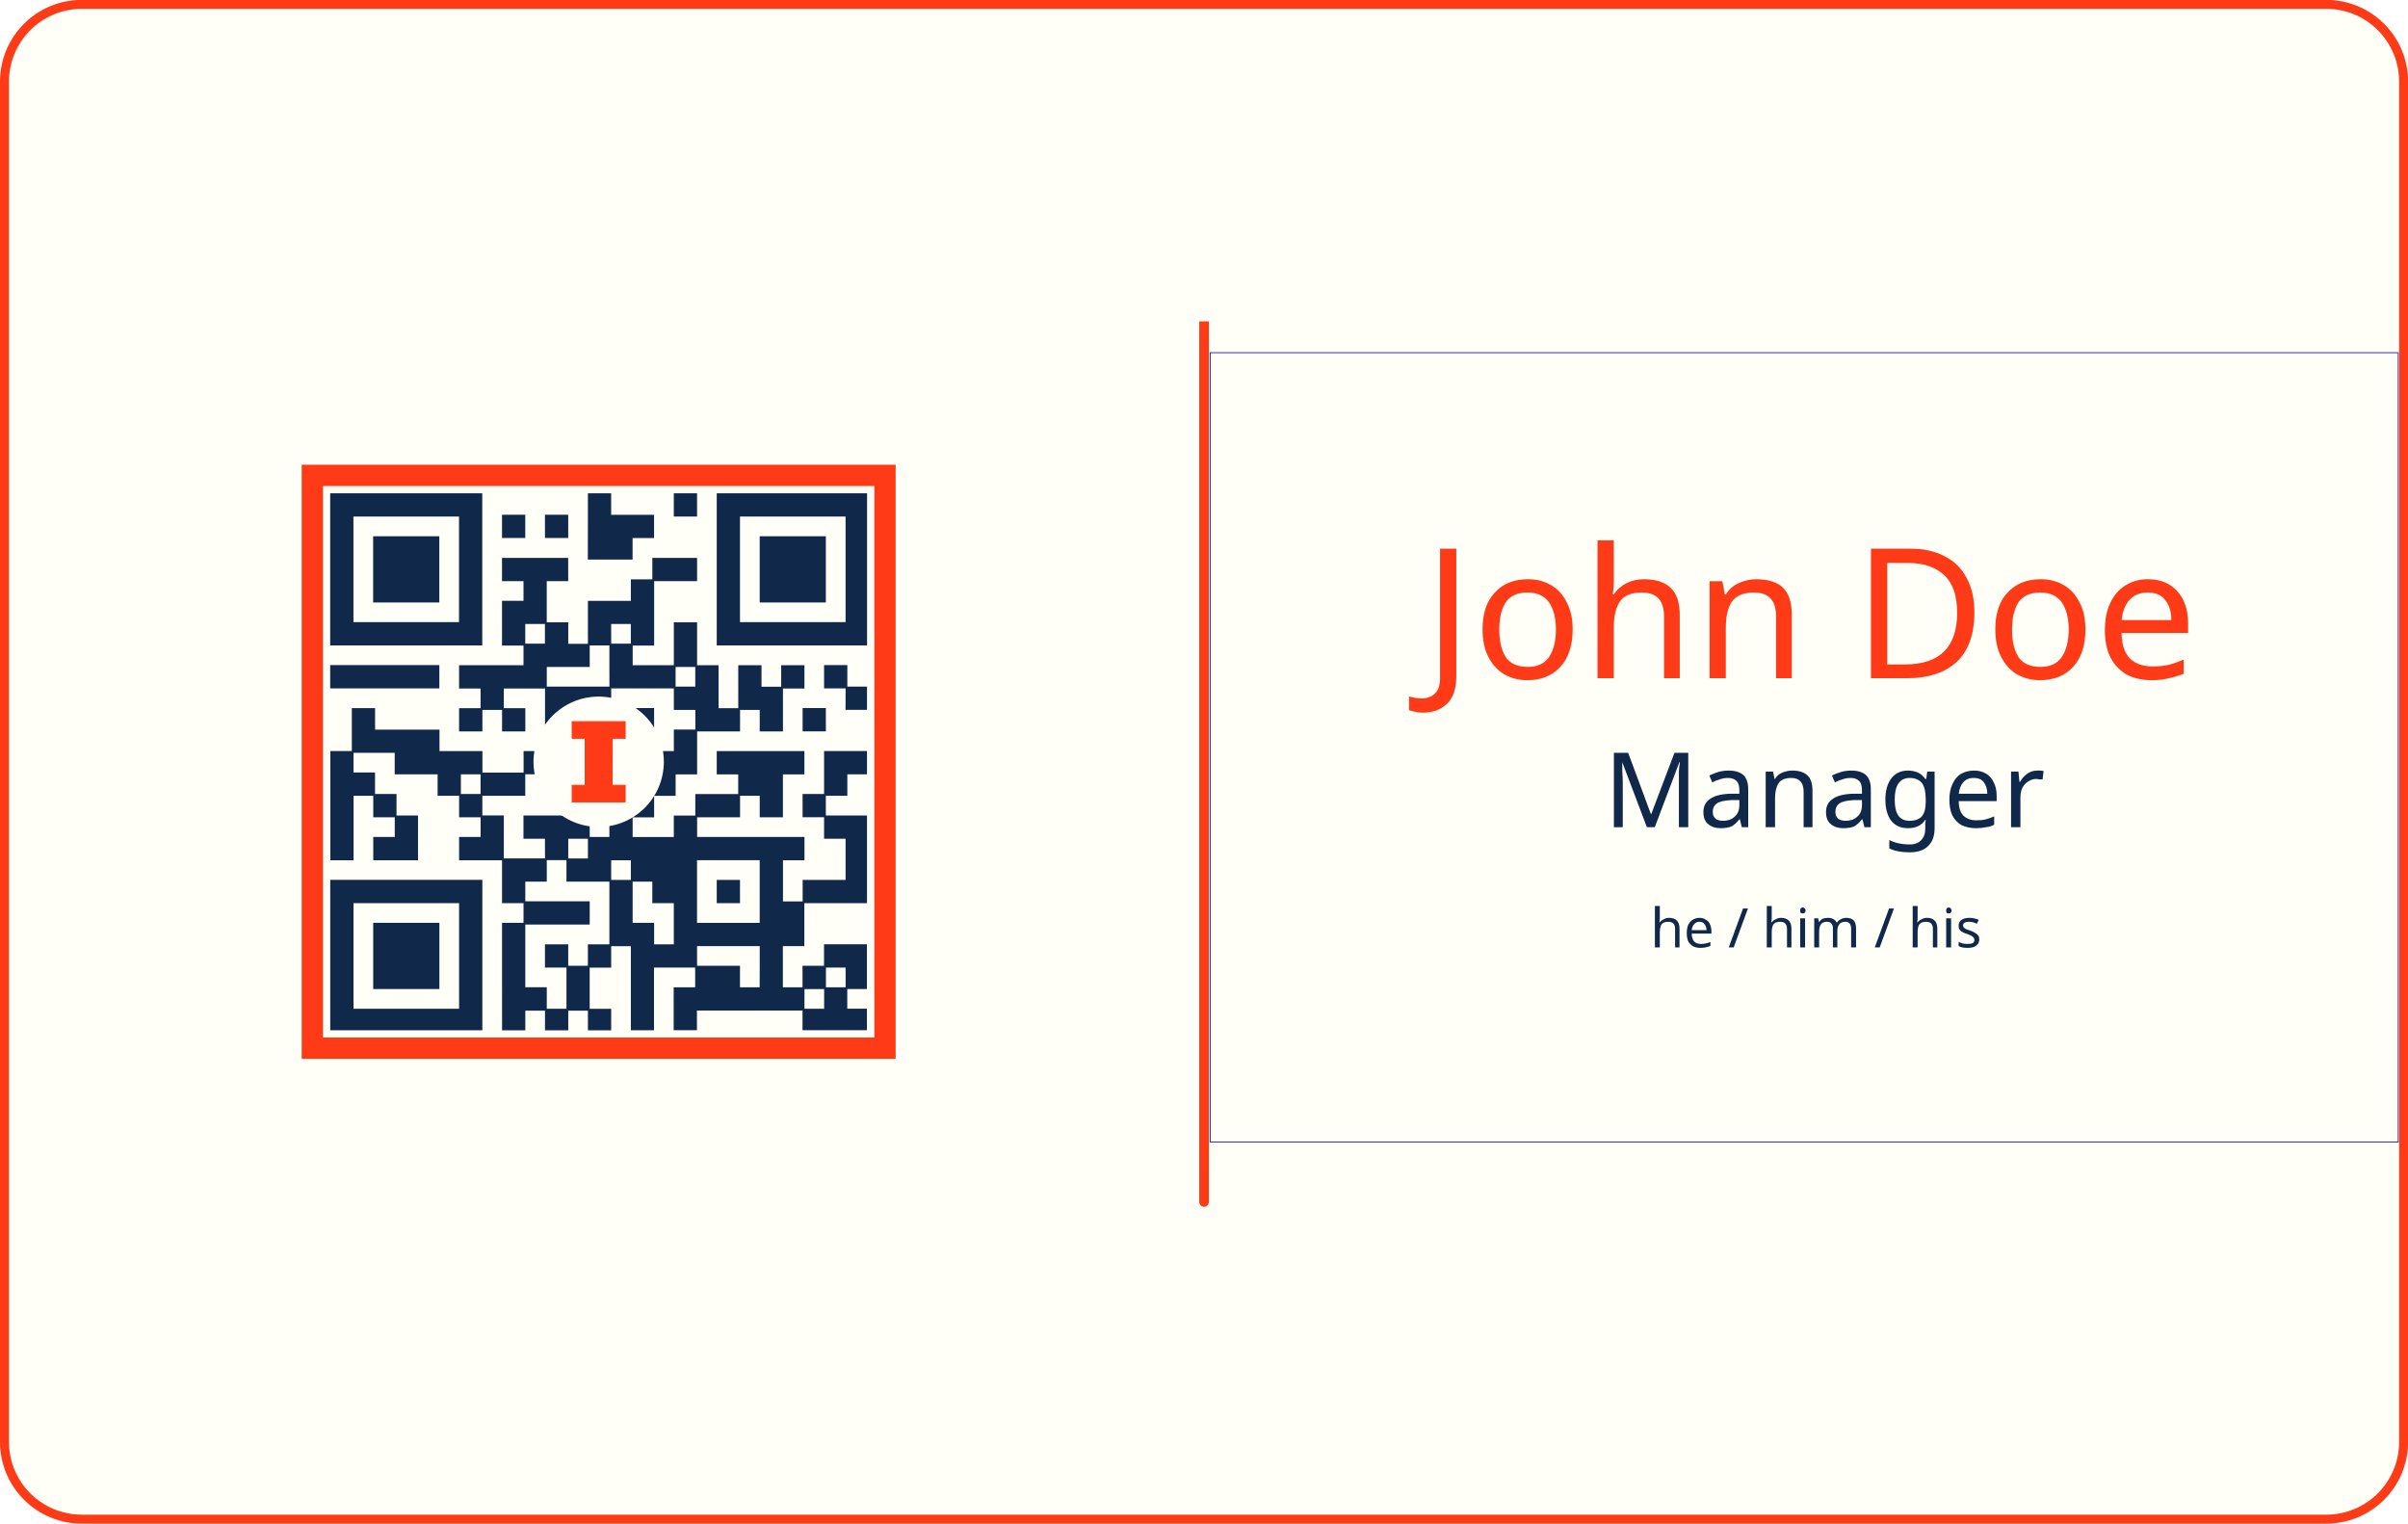
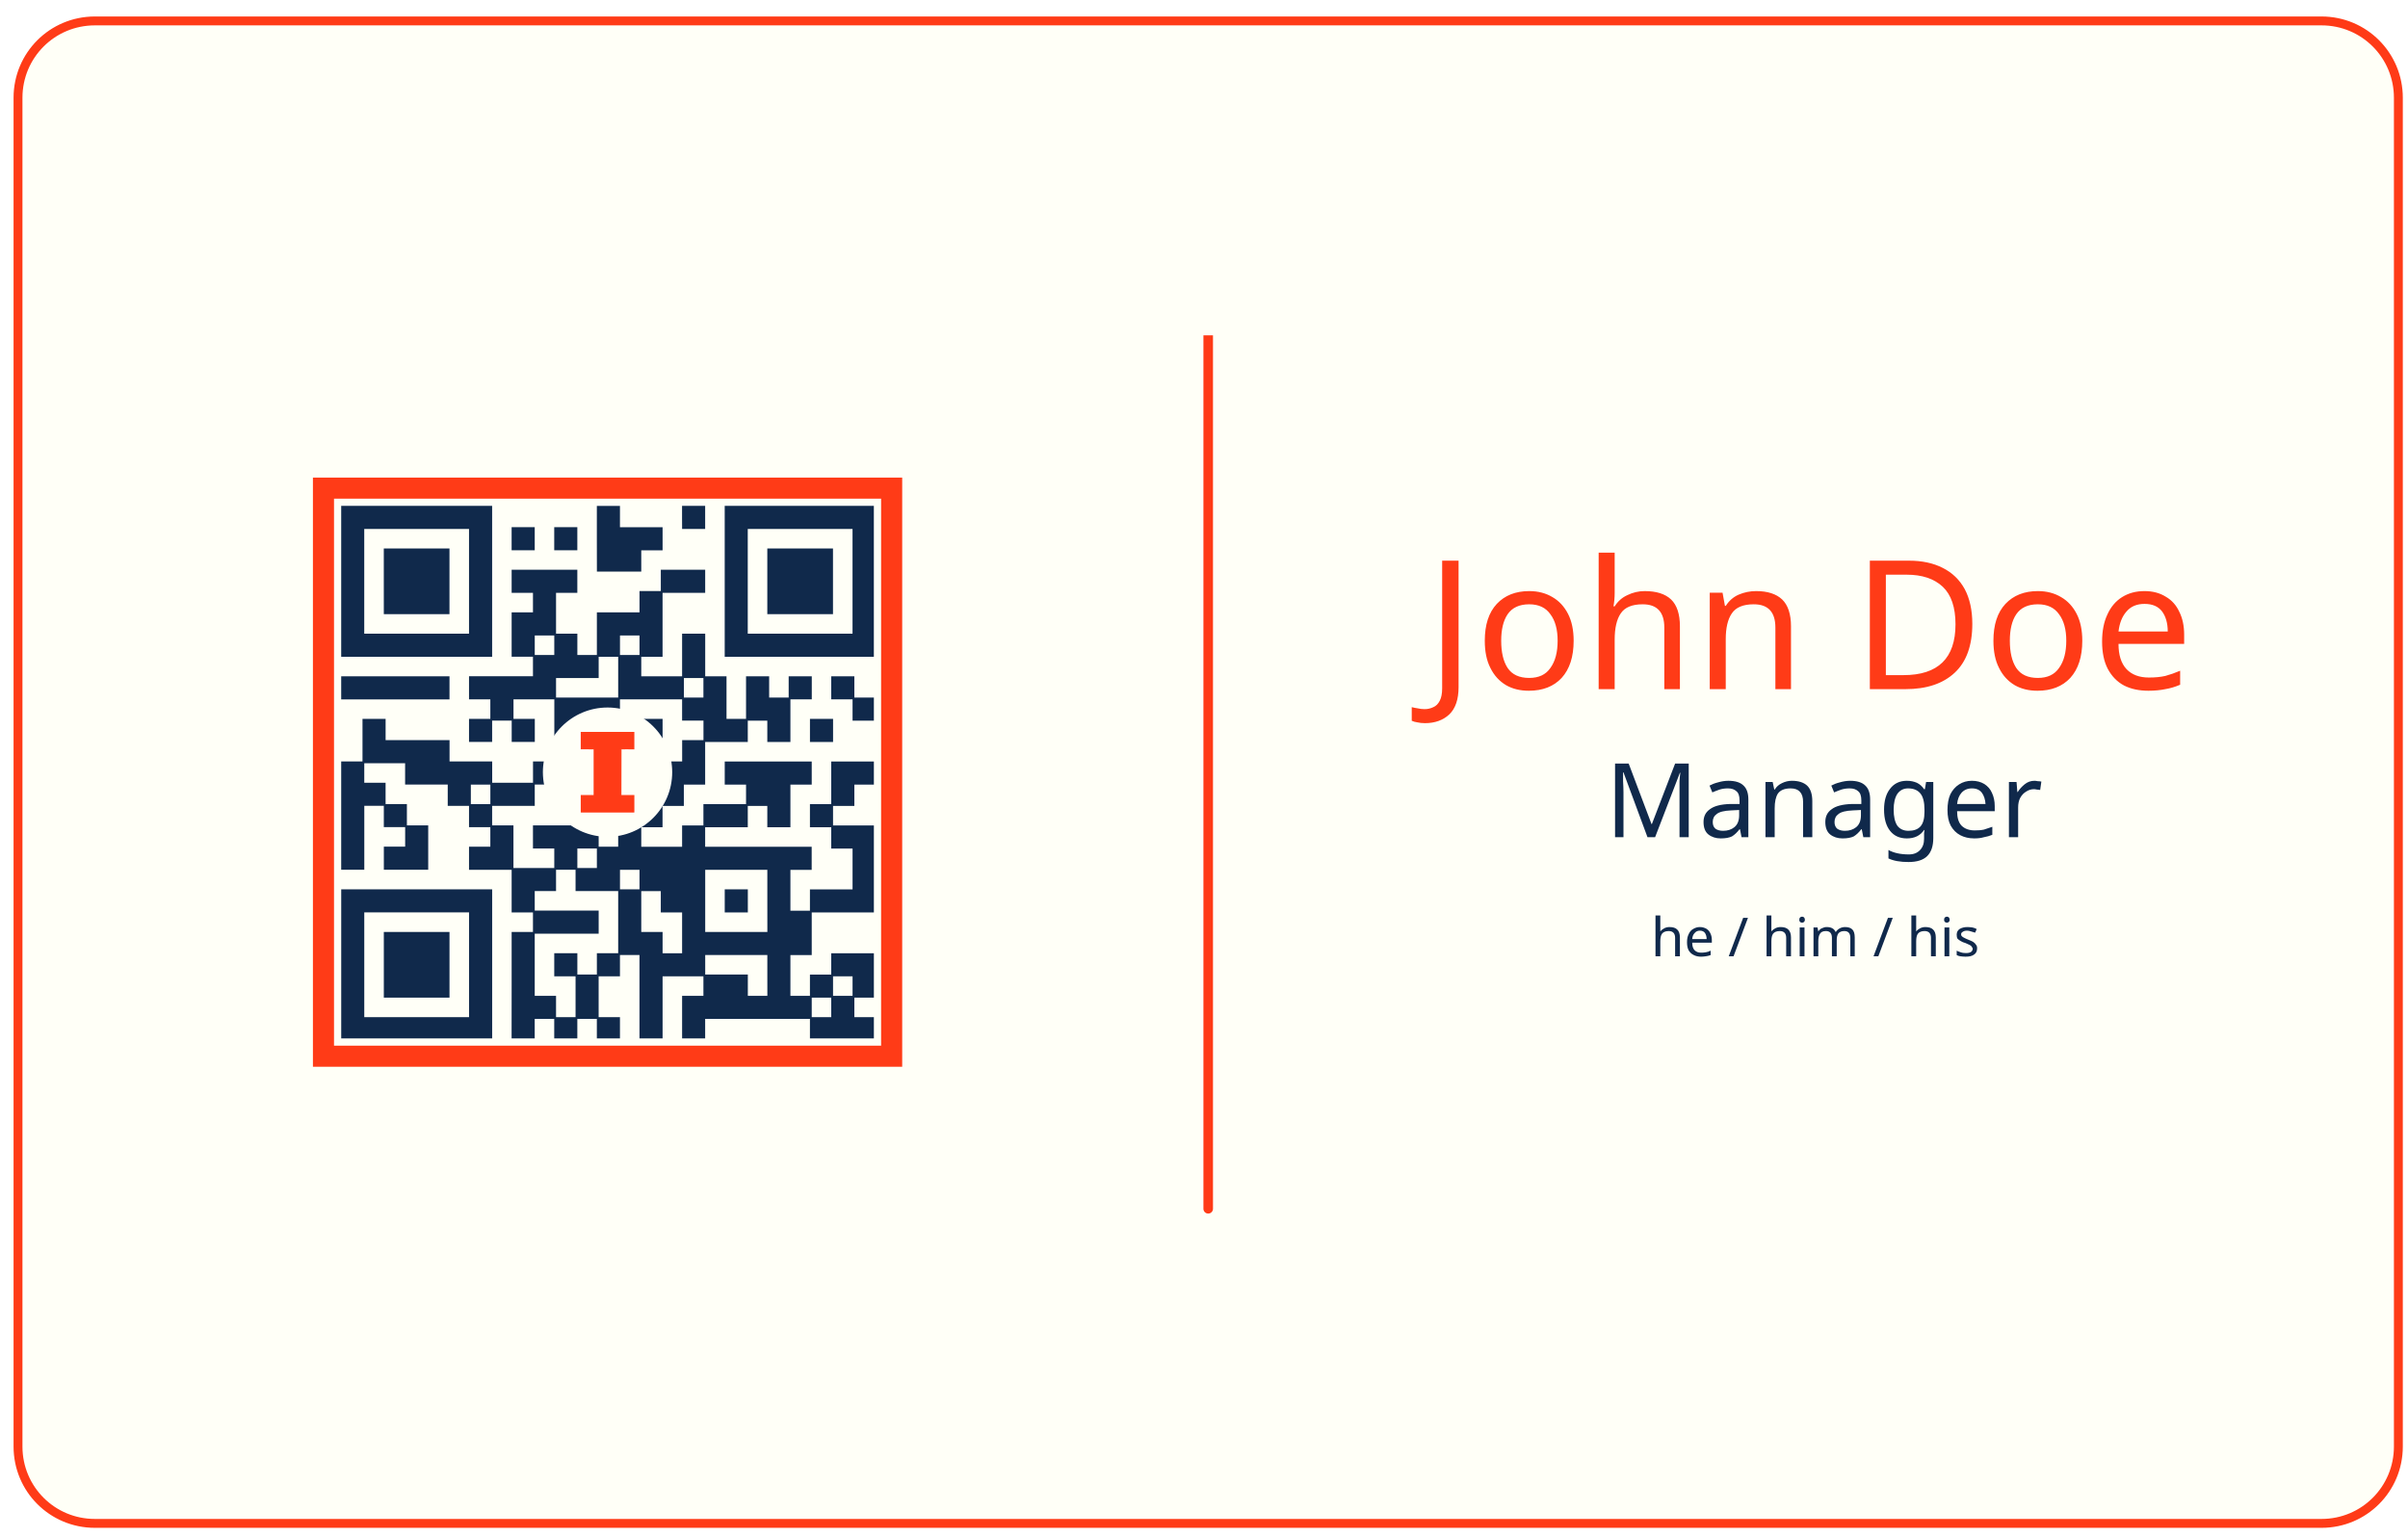
- <svg xmlns="http://www.w3.org/2000/svg" width="3.008in" height="1.903in" viewBox="0 0 76.403 48.336" version="1.1" id="svg2441">
+ <svg xmlns="http://www.w3.org/2000/svg" width="94mm" height="60mm" viewBox="0 0 94 60" version="1.1" id="svg2441">
  <defs id="defs2435" />
-   <g id="layer1" transform="translate(0,-248.6638)">
-     <path style="opacity:1;fill:#fffff7;fill-opacity:1;stroke:#ff3b17;stroke-width:0.285;stroke-miterlimit:4;stroke-dasharray:none;stroke-opacity:1" d="m 2.6,248.802 c -1.362,0 -2.458,1.096 -2.458,2.458 v 43.14 c 0,1.362 1.096,2.458 2.458,2.458 H 73.806 c 1.362,0 2.458,-1.096 2.458,-2.458 v -43.14 c 0,-1.362 -1.096,-2.458 -2.458,-2.458 z" id="path1264-2-9-6" />
-     <rect y="263.745" x="9.91" height="18.17" width="18.17" id="rect1543-1" style="opacity:1;fill:#fffff7;fill-opacity:1;stroke:#ff3b17;stroke-width:0.675;stroke-miterlimit:4;stroke-dasharray:none;stroke-dashoffset:39.22;stroke-opacity:1" />
-     <path style="fill:none;stroke:#ff3b17;stroke-width:0.306px;stroke-linecap:butt;stroke-linejoin:miter;stroke-opacity:1" d="m 38.203,258.859 c 0,62.87 0,0 0,0 z" id="path1996" />
-     <path style="fill:#10294b;fill-opacity:1;stroke-width:0.057" d="m 10.478,278.962 v -2.385 h 2.413 2.413 v 2.385 2.385 h -2.413 -2.413 z m 4.088,0.028 v -1.675 h -1.675 -1.675 v 1.675 1.675 h 1.675 1.675 z m -2.725,0 v -1.05 h 1.05 1.05 v 1.05 1.05 h -1.05 -1.05 z m 4.088,0.653 v -1.703 h 0.341 0.341 v -0.312 -0.312 h -0.341 -0.341 v -0.681 -0.681 h -0.681 -0.681 v -0.369 -0.369 h 0.341 0.341 v -0.312 -0.312 h -0.341 -0.341 v -0.341 -0.341 H 14.225 13.885 v -0.341 -0.341 h -0.681 -0.681 v -0.341 -0.341 h -0.653 -0.653 v 0.312 0.312 h 0.341 0.341 v 0.341 0.341 h 0.341 0.341 v 0.341 0.341 h 0.341 0.341 v 0.71 0.71 h -0.71 -0.71 v -0.369 -0.369 h 0.341 0.341 v -0.312 -0.312 h -0.341 -0.341 v -0.341 -0.341 h -0.312 -0.312 v 1.022 1.022 h -0.369 -0.369 v -1.732 -1.732 h 0.341 0.341 v -0.681 -0.681 h 0.369 0.369 v 0.341 0.341 h 1.022 1.022 v 0.341 0.341 h 0.681 0.681 v 0.341 0.341 h 0.653 0.653 v -0.341 -0.341 h 0.681 0.681 v -0.312 -0.312 h -0.341 -0.341 v -0.681 -0.681 H 16.639 15.986 v 0.312 0.312 h 0.341 0.341 v 0.369 0.369 h -0.369 -0.369 v -0.341 -0.341 h -0.312 -0.312 v 0.341 0.341 H 14.935 14.566 v -0.369 -0.369 h 0.341 0.341 v -0.312 -0.312 h -0.341 -0.341 v -0.369 -0.369 h 1.022 1.022 v -0.312 -0.312 h -0.341 -0.341 v -0.71 -0.71 h 0.341 0.341 v -0.312 -0.312 h -0.341 -0.341 v -0.369 -0.369 h 1.05 1.05 v 0.369 0.369 H 17.689 17.348 v 0.653 0.653 h 0.341 0.341 v 0.341 0.341 h 0.312 0.312 v -0.681 -0.681 h 0.681 0.681 v -0.341 -0.341 h 0.341 0.341 v -0.341 -0.341 h 0.71 0.71 v 0.369 0.369 h -0.681 -0.681 v 1.022 1.022 h -0.341 -0.341 v 0.312 0.312 h 0.653 0.653 v -0.681 -0.681 h 0.369 0.369 v 0.681 0.681 h 0.341 0.341 v 0.681 0.681 h 0.312 0.312 v -0.681 -0.681 h 0.369 0.369 v 0.341 0.341 h 0.312 0.312 v -0.341 -0.341 h 0.369 0.369 v 0.369 0.369 h -0.341 -0.341 v 0.681 0.681 H 24.474 24.105 v -0.341 -0.341 h -0.312 -0.312 v 0.341 0.341 h -0.681 -0.681 v 0.681 0.681 h -0.341 -0.341 v 0.341 0.341 h -0.341 -0.341 v 0.341 0.341 h -0.341 -0.341 v 0.312 0.312 h 0.653 0.653 v -0.341 -0.341 h 0.341 0.341 v -0.341 -0.341 h 0.681 0.681 v -0.312 -0.312 h -0.341 -0.341 v -0.369 -0.369 h 1.391 1.391 v 0.369 0.369 h -0.341 -0.341 v 0.681 0.681 H 24.474 24.105 v -0.341 -0.341 h -0.312 -0.312 v 0.341 0.341 h -0.681 -0.681 v 0.312 0.312 h 1.703 1.703 v 0.369 0.369 h -0.341 -0.341 v 0.653 0.653 h 0.312 0.312 v -0.341 -0.341 h 0.681 0.681 v -0.653 -0.653 h -0.341 -0.341 v -0.341 -0.341 h -0.341 -0.341 v -0.369 -0.369 h 0.341 0.341 v -0.681 -0.681 h 0.681 0.681 v 0.369 0.369 h -0.312 -0.312 v 0.341 0.341 h -0.341 -0.341 v 0.312 0.312 h 0.653 0.653 v 1.391 1.391 h -0.994 -0.994 v 0.681 0.681 h -0.341 -0.341 v 0.653 0.653 h 0.312 0.312 v -0.341 -0.341 h 0.341 0.341 v -0.341 -0.341 h 0.681 0.681 v 0.71 0.71 h -0.312 -0.312 v 0.312 0.312 h 0.312 0.312 v 0.341 0.341 h -1.022 -1.022 v -0.312 -0.312 h -1.675 -1.675 v 0.312 0.312 h -0.369 -0.369 v -0.681 -0.681 h 0.341 0.341 v -0.312 -0.312 h -0.653 -0.653 v 0.994 0.994 H 20.386 20.017 v -1.334 -1.334 H 19.705 19.392 v 0.341 0.341 h -0.341 -0.341 v 0.653 0.653 h 0.341 0.341 v 0.341 0.341 h -0.369 -0.369 v -0.312 -0.312 H 18.342 18.03 v 0.312 0.312 h -0.369 -0.369 v -0.312 -0.312 h -0.312 -0.312 v 0.312 0.312 h -0.369 -0.369 z m 2.044,0.369 v -0.653 h -0.341 -0.341 v -0.369 -0.369 h 0.369 0.369 v 0.341 0.341 h 0.312 0.312 v -0.341 -0.341 h 0.341 0.341 v -0.994 -0.994 h -0.681 -0.681 v -0.341 -0.341 h -0.312 -0.312 v 0.341 0.341 h -0.341 -0.341 v 0.312 0.312 h 1.022 1.022 v 0.369 0.369 H 17.689 16.667 v 0.994 0.994 h 0.341 0.341 v 0.341 0.341 h 0.312 0.312 z m 8.176,0.341 v -0.312 h -0.312 -0.312 v 0.312 0.312 h 0.312 0.312 z m -2.044,-1.022 v -0.653 h -0.994 -0.994 v 0.312 0.312 h 0.681 0.681 v 0.341 0.341 h 0.312 0.312 z m 2.725,0.341 v -0.312 h -0.312 -0.312 v 0.312 0.312 h 0.312 0.312 z m -5.451,-1.703 v -0.653 h -0.341 -0.341 v -0.341 -0.341 h -0.312 -0.312 v 0.653 0.653 h 0.341 0.341 v 0.341 0.341 h 0.312 0.312 z m 2.725,-1.022 v -0.994 h -0.994 -0.994 v 0.994 0.994 h 0.994 0.994 z m -1.363,0 v -0.369 h 0.369 0.369 v 0.369 0.369 h -0.369 -0.369 z m -2.725,-0.681 v -0.312 H 19.705 19.392 v 0.312 0.312 h 0.312 0.312 z m -2.725,-0.681 v -0.312 h -0.341 -0.341 v -0.369 -0.369 h 1.022 1.022 v -0.341 -0.341 h 1.022 1.022 v -0.312 -0.312 H 20.017 19.336 v -0.369 -0.369 h 1.022 1.022 v -0.341 -0.341 h 0.341 0.341 v -0.312 -0.312 H 21.72 21.38 v -0.341 -0.341 H 20.386 19.392 v 0.312 0.312 h 0.681 0.681 v 0.369 0.369 h -0.71 -0.71 v -0.341 -0.341 h -0.653 -0.653 v 0.312 0.312 h 0.341 0.341 v 0.369 0.369 h -0.341 -0.341 v 0.341 0.341 h -0.681 -0.681 v 0.341 0.341 h -0.681 -0.681 v 0.312 0.312 h 0.341 0.341 v 0.681 0.681 h 0.653 0.653 z m 1.363,0 v -0.312 H 18.342 18.03 v 0.312 0.312 h 0.312 0.312 z m 0.681,-0.681 v -0.312 h -0.312 -0.312 v 0.312 0.312 h 0.312 0.312 z m -4.088,-1.363 v -0.312 H 14.935 14.623 v 0.312 0.312 h 0.312 0.312 z m 4.088,-3.748 v -0.653 h -0.312 -0.312 v 0.341 0.341 h -0.681 -0.681 v 0.312 0.312 h 0.994 0.994 z m 2.725,0.341 v -0.312 h -0.312 -0.312 v 0.312 0.312 h 0.312 0.312 z m -4.77,-1.363 v -0.312 h -0.312 -0.312 v 0.312 0.312 h 0.312 0.312 z m 2.725,0 v -0.312 H 19.705 19.392 v 0.312 0.312 h 0.312 0.312 z m 5.451,2.725 v -0.369 h 0.369 0.369 v 0.369 0.369 h -0.369 -0.369 z m 1.363,-0.653 v -0.341 h -0.341 -0.341 v -0.369 -0.369 h 0.369 0.369 v 0.341 0.341 h 0.312 0.312 v 0.369 0.369 h -0.341 -0.341 z m -16.353,-0.71 v -0.369 h 1.732 1.732 v 0.369 0.369 h -1.732 -1.732 z m 0,-3.407 v -2.413 h 2.413 2.413 v 2.413 2.413 h -2.413 -2.413 z m 4.088,0 v -1.675 h -1.675 -1.675 v 1.675 1.675 h 1.675 1.675 z m -2.725,0 v -1.05 h 1.05 1.05 v 1.05 1.05 h -1.05 -1.05 z m 10.902,0 v -2.413 h 2.385 2.385 v 2.413 2.413 h -2.385 -2.385 z m 4.088,0 v -1.675 h -1.675 -1.675 v 1.675 1.675 h 1.675 1.675 z m -2.725,0 v -1.05 h 1.05 1.05 v 1.05 1.05 h -1.05 -1.05 z m -5.451,-1.363 v -1.05 h 0.369 0.369 v 0.341 0.341 h 0.681 0.681 v 0.369 0.369 h -0.341 -0.341 v 0.341 0.341 h -0.71 -0.71 z m -2.725,0 v -0.369 h 0.369 0.369 v 0.369 0.369 h -0.369 -0.369 z m 1.363,0 v -0.369 h 0.369 0.369 v 0.369 0.369 h -0.369 -0.369 z m 4.088,-0.681 v -0.369 h 0.369 0.369 v 0.369 0.369 h -0.369 -0.369 z" id="path2842-3" />
-     <g id="g2868-6-3" transform="matrix(0.5667744,0,0,0.5667744,-120.3934,111.3214)">
+   <g id="layer1" transform="translate(0,-237)">
+     <path style="opacity:1;fill:#fffff7;fill-opacity:1;stroke:#ff3b17;stroke-width:0.347;stroke-miterlimit:4;stroke-dasharray:none;stroke-opacity:1" d="m 3.703,237.817 c -1.662,0 -3,1.338 -3,3 v 52.661 c 0,1.662 1.338,3 3,3 H 90.624 c 1.662,0 3,-1.338 3,-3 v -52.661 c 0,-1.662 -1.338,-3 -3,-3 z" id="path1264-2-9-6" />
+     <rect y="256.058" x="12.627" height="22.18" width="22.18" id="rect1543-1" style="opacity:1;fill:#fffff7;fill-opacity:1;stroke:#ff3b17;stroke-width:0.823;stroke-miterlimit:4;stroke-dasharray:none;stroke-dashoffset:39.22;stroke-opacity:1" />
+     <path style="fill:none;stroke:#ff3b17;stroke-width:0.373px;stroke-linecap:butt;stroke-linejoin:miter;stroke-opacity:1" d="m 47.164,250.093 c 0,76.745 0,0 0,0 z" id="path1996" />
+     <path style="fill:#10294b;fill-opacity:1;stroke-width:0.069" d="m 13.32,274.633 v -2.911 h 2.946 2.946 v 2.911 2.911 h -2.946 -2.946 z m 4.99,0.035 v -2.045 h -2.045 -2.045 v 2.045 2.045 h 2.045 2.045 z m -3.327,0 v -1.282 h 1.282 1.282 v 1.282 1.282 H 16.265 14.983 Z m 4.99,0.797 v -2.079 h 0.416 0.416 v -0.381 -0.381 h -0.416 -0.416 v -0.832 -0.832 h -0.832 -0.832 v -0.451 -0.451 h 0.416 0.416 v -0.381 -0.381 h -0.416 -0.416 v -0.416 -0.416 H 17.894 17.478 v -0.416 -0.416 h -0.832 -0.832 v -0.416 -0.416 h -0.797 -0.797 v 0.381 0.381 h 0.416 0.416 v 0.416 0.416 h 0.416 0.416 v 0.416 0.416 h 0.416 0.416 v 0.866 0.866 h -0.866 -0.866 v -0.451 -0.451 h 0.416 0.416 v -0.381 -0.381 H 15.399 14.983 v -0.416 -0.416 h -0.381 -0.381 v 1.248 1.248 h -0.451 -0.451 v -2.114 -2.114 h 0.416 0.416 v -0.832 -0.832 h 0.451 0.451 v 0.416 0.416 h 1.248 1.248 v 0.416 0.416 h 0.832 0.832 v 0.416 0.416 h 0.797 0.797 v -0.416 -0.416 h 0.832 0.832 v -0.381 -0.381 h -0.416 -0.416 v -0.832 -0.832 h -0.797 -0.797 v 0.381 0.381 h 0.416 0.416 v 0.451 0.451 h -0.451 -0.451 v -0.416 -0.416 H 19.592 19.211 v 0.416 0.416 h -0.451 -0.451 v -0.451 -0.451 h 0.416 0.416 v -0.381 -0.381 h -0.416 -0.416 v -0.451 -0.451 h 1.248 1.248 v -0.381 -0.381 h -0.416 -0.416 v -0.866 -0.866 h 0.416 0.416 v -0.381 -0.381 h -0.416 -0.416 v -0.451 -0.451 h 1.282 1.282 v 0.451 0.451 H 22.122 21.706 v 0.797 0.797 h 0.416 0.416 v 0.416 0.416 h 0.381 0.381 v -0.832 -0.832 h 0.832 0.832 v -0.416 -0.416 h 0.416 0.416 v -0.416 -0.416 h 0.866 0.866 v 0.451 0.451 h -0.832 -0.832 v 1.248 1.248 H 25.449 25.033 v 0.381 0.381 h 0.797 0.797 v -0.832 -0.832 h 0.451 0.451 v 0.832 0.832 h 0.416 0.416 v 0.832 0.832 h 0.381 0.381 v -0.832 -0.832 h 0.451 0.451 v 0.416 0.416 h 0.381 0.381 v -0.416 -0.416 h 0.451 0.451 v 0.451 0.451 H 31.271 30.855 v 0.832 0.832 h -0.451 -0.451 v -0.416 -0.416 h -0.381 -0.381 v 0.416 0.416 h -0.832 -0.832 v 0.832 0.832 h -0.416 -0.416 v 0.416 0.416 h -0.416 -0.416 v 0.416 0.416 H 25.449 25.033 v 0.381 0.381 h 0.797 0.797 v -0.416 -0.416 h 0.416 0.416 v -0.416 -0.416 h 0.832 0.832 v -0.381 -0.381 h -0.416 -0.416 v -0.451 -0.451 h 1.698 1.698 v 0.451 0.451 H 31.271 30.855 v 0.832 0.832 h -0.451 -0.451 v -0.416 -0.416 h -0.381 -0.381 v 0.416 0.416 h -0.832 -0.832 v 0.381 0.381 h 2.079 2.079 v 0.451 0.451 H 31.271 30.855 v 0.797 0.797 h 0.381 0.381 v -0.416 -0.416 h 0.832 0.832 v -0.797 -0.797 h -0.416 -0.416 v -0.416 -0.416 h -0.416 -0.416 v -0.451 -0.451 h 0.416 0.416 v -0.832 -0.832 h 0.832 0.832 v 0.451 0.451 h -0.381 -0.381 v 0.416 0.416 h -0.416 -0.416 v 0.381 0.381 h 0.797 0.797 v 1.698 1.698 h -1.213 -1.213 v 0.832 0.832 H 31.271 30.855 v 0.797 0.797 h 0.381 0.381 v -0.416 -0.416 h 0.416 0.416 v -0.416 -0.416 h 0.832 0.832 v 0.866 0.866 h -0.381 -0.381 v 0.381 0.381 h 0.381 0.381 v 0.416 0.416 h -1.248 -1.248 v -0.381 -0.381 h -2.045 -2.045 v 0.381 0.381 H 27.078 26.627 v -0.832 -0.832 h 0.416 0.416 v -0.381 -0.381 h -0.797 -0.797 v 1.213 1.213 h -0.451 -0.451 v -1.629 -1.629 h -0.381 -0.381 v 0.416 0.416 h -0.416 -0.416 v 0.797 0.797 h 0.416 0.416 v 0.416 0.416 h -0.451 -0.451 v -0.381 -0.381 h -0.381 -0.381 v 0.381 0.381 h -0.451 -0.451 v -0.381 -0.381 h -0.381 -0.381 v 0.381 0.381 h -0.451 -0.451 z m 2.495,0.451 v -0.797 h -0.416 -0.416 v -0.451 -0.451 h 0.451 0.451 v 0.416 0.416 h 0.381 0.381 v -0.416 -0.416 h 0.416 0.416 v -1.213 -1.213 h -0.832 -0.832 v -0.416 -0.416 H 22.088 21.706 v 0.416 0.416 h -0.416 -0.416 v 0.381 0.381 h 1.248 1.248 v 0.451 0.451 h -1.248 -1.248 v 1.213 1.213 h 0.416 0.416 v 0.416 0.416 h 0.381 0.381 z m 9.981,0.416 v -0.381 h -0.381 -0.381 v 0.381 0.381 h 0.381 0.381 z m -2.495,-1.248 v -0.797 H 28.741 27.529 v 0.381 0.381 h 0.832 0.832 v 0.416 0.416 h 0.381 0.381 z m 3.327,0.416 v -0.381 h -0.381 -0.381 v 0.381 0.381 h 0.381 0.381 z m -6.654,-2.079 v -0.797 h -0.416 -0.416 v -0.416 -0.416 h -0.381 -0.381 v 0.797 0.797 h 0.416 0.416 v 0.416 0.416 h 0.381 0.381 z m 3.327,-1.248 v -1.213 H 28.741 27.529 v 1.213 1.213 h 1.213 1.213 z m -1.663,0 v -0.451 h 0.451 0.451 v 0.451 0.451 H 28.741 28.291 Z m -3.327,-0.832 v -0.381 h -0.381 -0.381 v 0.381 0.381 h 0.381 0.381 z m -3.327,-0.832 v -0.381 h -0.416 -0.416 v -0.451 -0.451 h 1.248 1.248 v -0.416 -0.416 h 1.248 1.248 v -0.381 -0.381 h -0.832 -0.832 v -0.451 -0.451 h 1.248 1.248 v -0.416 -0.416 h 0.416 0.416 v -0.381 -0.381 H 27.043 26.627 v -0.416 -0.416 h -1.213 -1.213 v 0.381 0.381 h 0.832 0.832 v 0.451 0.451 h -0.866 -0.866 v -0.416 -0.416 h -0.797 -0.797 v 0.381 0.381 h 0.416 0.416 v 0.451 0.451 H 22.954 22.538 v 0.416 0.416 H 21.706 20.875 v 0.416 0.416 h -0.832 -0.832 v 0.381 0.381 h 0.416 0.416 v 0.832 0.832 h 0.797 0.797 z m 1.663,0 v -0.381 h -0.381 -0.381 v 0.381 0.381 h 0.381 0.381 z m 0.832,-0.832 v -0.381 h -0.381 -0.381 v 0.381 0.381 h 0.381 0.381 z m -4.99,-1.663 v -0.381 h -0.381 -0.381 v 0.381 0.381 h 0.381 0.381 z m 4.99,-4.575 v -0.797 h -0.381 -0.381 v 0.416 0.416 H 22.538 21.706 v 0.381 0.381 h 1.213 1.213 z m 3.327,0.416 v -0.381 h -0.381 -0.381 v 0.381 0.381 h 0.381 0.381 z m -5.822,-1.663 v -0.381 h -0.381 -0.381 v 0.381 0.381 h 0.381 0.381 z m 3.327,0 v -0.381 h -0.381 -0.381 v 0.381 0.381 h 0.381 0.381 z m 6.654,3.327 v -0.451 h 0.451 0.451 v 0.451 0.451 h -0.451 -0.451 z m 1.663,-0.797 v -0.416 h -0.416 -0.416 v -0.451 -0.451 h 0.451 0.451 v 0.416 0.416 h 0.381 0.381 v 0.451 0.451 H 33.697 33.281 Z m -19.962,-0.866 v -0.451 h 2.114 2.114 v 0.451 0.451 h -2.114 -2.114 z m 0,-4.159 v -2.946 h 2.946 2.946 v 2.946 2.946 h -2.946 -2.946 z m 4.99,0 v -2.045 h -2.045 -2.045 v 2.045 2.045 h 2.045 2.045 z m -3.327,0 v -1.282 h 1.282 1.282 v 1.282 1.282 H 16.265 14.983 Z m 13.308,0 v -2.946 h 2.911 2.911 v 2.946 2.946 h -2.911 -2.911 z m 4.99,0 v -2.045 h -2.045 -2.045 v 2.045 2.045 h 2.045 2.045 z m -3.327,0 v -1.282 h 1.282 1.282 v 1.282 1.282 h -1.282 -1.282 z m -6.654,-1.663 v -1.282 h 0.451 0.451 v 0.416 0.416 h 0.832 0.832 v 0.451 0.451 H 25.449 25.033 v 0.416 0.416 h -0.866 -0.866 z m -3.327,0 v -0.451 h 0.451 0.451 v 0.451 0.451 h -0.451 -0.451 z m 1.663,0 v -0.451 h 0.451 0.451 v 0.451 0.451 h -0.451 -0.451 z m 4.99,-0.832 v -0.451 h 0.451 0.451 v 0.451 0.451 H 27.078 26.627 Z" id="path2842-3" />
+     <g id="g2868-6-3" transform="matrix(0.6918625,0,0,0.6918625,-146.4352,69.99384)">
      <g id="g2863-7-8" transform="matrix(0.5416667,0,0,0.5416667,111.047,132.2793)">
        <circle r="6.735" cy="281.874" cx="249.02" id="path2859-6-3" style="opacity:1;fill:#fffff7;fill-opacity:1;stroke:none;stroke-width:0.823;stroke-miterlimit:4;stroke-dasharray:none;stroke-dashoffset:39.22;stroke-opacity:1" />
        <path style="opacity:1;fill:#ff3b17;fill-opacity:1;stroke:#ff3b17;stroke-width:0.106;stroke-miterlimit:4;stroke-dasharray:none;stroke-opacity:1" d="m 246.281,277.73 h 2.738 2.738 v 0.856 0.86 l -0.754,-0.004 -0.58,0.004 -0.011,4.863 1.346,-0.002 v 0.856 0.856 h -2.738 -2.738 v -0.856 -0.853 h 1.345 v -4.863 l -0.592,-0.004 h -0.754 v -0.856 z" id="I-4-0-7" />
      </g>
    </g>
-     <text xml:space="preserve" style="font-style:normal;font-variant:normal;font-weight:normal;font-stretch:normal;font-size:5.746px;line-height:1.25;font-family:Kalimati;-inkscape-font-specification:Kalimati;letter-spacing:0px;word-spacing:0px;fill:#ff3b17;fill-opacity:1;stroke:none;stroke-width:0.239;" x="45.16" y="270.177" id="name">
-       <tspan x="45.16" y="270.177" id="tspan950" style="stroke-width:0.239;-inkscape-font-specification:Kalimati;font-family:Kalimati;font-weight:normal;font-style:normal;font-stretch:normal;font-variant:normal;">
-         <tspan x="45.16" y="270.177" id="tspan948" style="stroke-width:0.239;-inkscape-font-specification:Kalimati;font-family:Kalimati;font-weight:normal;font-style:normal;font-stretch:normal;font-variant:normal;">John Doe</tspan>
+     <text xml:space="preserve" style="font-style:normal;font-variant:normal;font-weight:normal;font-stretch:normal;font-size:7.014px;line-height:1.25;font-family:Kalimati;-inkscape-font-specification:Kalimati;letter-spacing:0px;word-spacing:0px;fill:#ff3b17;fill-opacity:1;stroke:none;stroke-width:0.292" x="55.656" y="263.909" id="namerel">
+       <tspan x="55.656" y="263.909" id="tspan950" style="font-style:normal;font-variant:normal;font-weight:normal;font-stretch:normal;font-family:Kalimati;-inkscape-font-specification:Kalimati;stroke-width:0.292">
+         <tspan x="55.656" y="263.909" id="tspan948" style="font-style:normal;font-variant:normal;font-weight:normal;font-stretch:normal;font-family:Kalimati;-inkscape-font-specification:Kalimati;stroke-width:0.292">John Doe</tspan>
      </tspan>
    </text>
-     <text xml:space="preserve" style="font-style:normal;font-variant:normal;font-weight:normal;font-stretch:normal;font-size:3.302px;line-height:1.25;font-family:'Khmer OS';-inkscape-font-specification:'Khmer OS';letter-spacing:0px;word-spacing:0px;fill:#10294b;fill-opacity:1;stroke:none;stroke-width:0.138" x="50.894" y="274.91" id="text946">
-       <tspan x="50.894" y="274.91" id="tspan944" style="stroke-width:0.138">
-         <tspan x="50.894" y="274.91" id="tspan942" style="stroke-width:0.138">Manager</tspan>
+     <text xml:space="preserve" style="font-style:normal;font-variant:normal;font-weight:normal;font-stretch:normal;font-size:4.031px;line-height:1.25;font-family:'Khmer OS';-inkscape-font-specification:'Khmer OS';letter-spacing:0px;word-spacing:0px;fill:#10294b;fill-opacity:1;stroke:none;stroke-width:0.168" x="62.656" y="269.687" id="text946rel">
+       <tspan x="62.656" y="269.687" id="tspan944" style="stroke-width:0.168">
+         <tspan x="62.656" y="269.687" id="tspan942" style="stroke-width:0.168">Manager</tspan>
      </tspan>
    </text>
-     <text xml:space="preserve" style="font-style:normal;font-variant:normal;font-weight:normal;font-stretch:normal;font-size:1.713px;line-height:1.25;font-family:'Khmer OS';-inkscape-font-specification:'Khmer OS';letter-spacing:0px;word-spacing:0px;fill:#10294b;fill-opacity:1;stroke:none;stroke-width:0.071" x="52.366" y="278.718" id="text940">
-       <tspan x="52.366" y="278.718" id="tspan938" style="stroke-width:0.071">
-         <tspan x="52.366" y="278.718" id="tspan936" style="stroke-width:0.071">he / him / his</tspan>
+     <text xml:space="preserve" style="font-style:normal;font-variant:normal;font-weight:normal;font-stretch:normal;font-size:2.091px;line-height:1.25;font-family:'Khmer OS';-inkscape-font-specification:'Khmer OS';letter-spacing:0px;word-spacing:0px;fill:#10294b;fill-opacity:1;stroke:none;stroke-width:0.087" x="64.452" y="274.335" id="text940rel">
+       <tspan x="64.452" y="274.335" id="tspan938" style="stroke-width:0.087">
+         <tspan x="64.452" y="274.335" id="tspan936" style="stroke-width:0.087">he / him / his</tspan>
      </tspan>
    </text>
-     <rect style="opacity:1;fill:none;fill-opacity:1;stroke:#0000f6;stroke-width:0.025;stroke-miterlimit:4;stroke-dasharray:none;stroke-dashoffset:39.22;stroke-opacity:1" id="positioner" width="37.696" height="25.042" x="38.397" y="259.852" />
+     <rect style="opacity:1;fill:none;fill-opacity:1;stroke:#fffff7;stroke-width:0.031;stroke-miterlimit:4;stroke-dasharray:none;stroke-dashoffset:39.22;stroke-opacity:1" id="positioner" width="46.016" height="30.568" x="47.401" y="251.305" />
  </g>
</svg>
